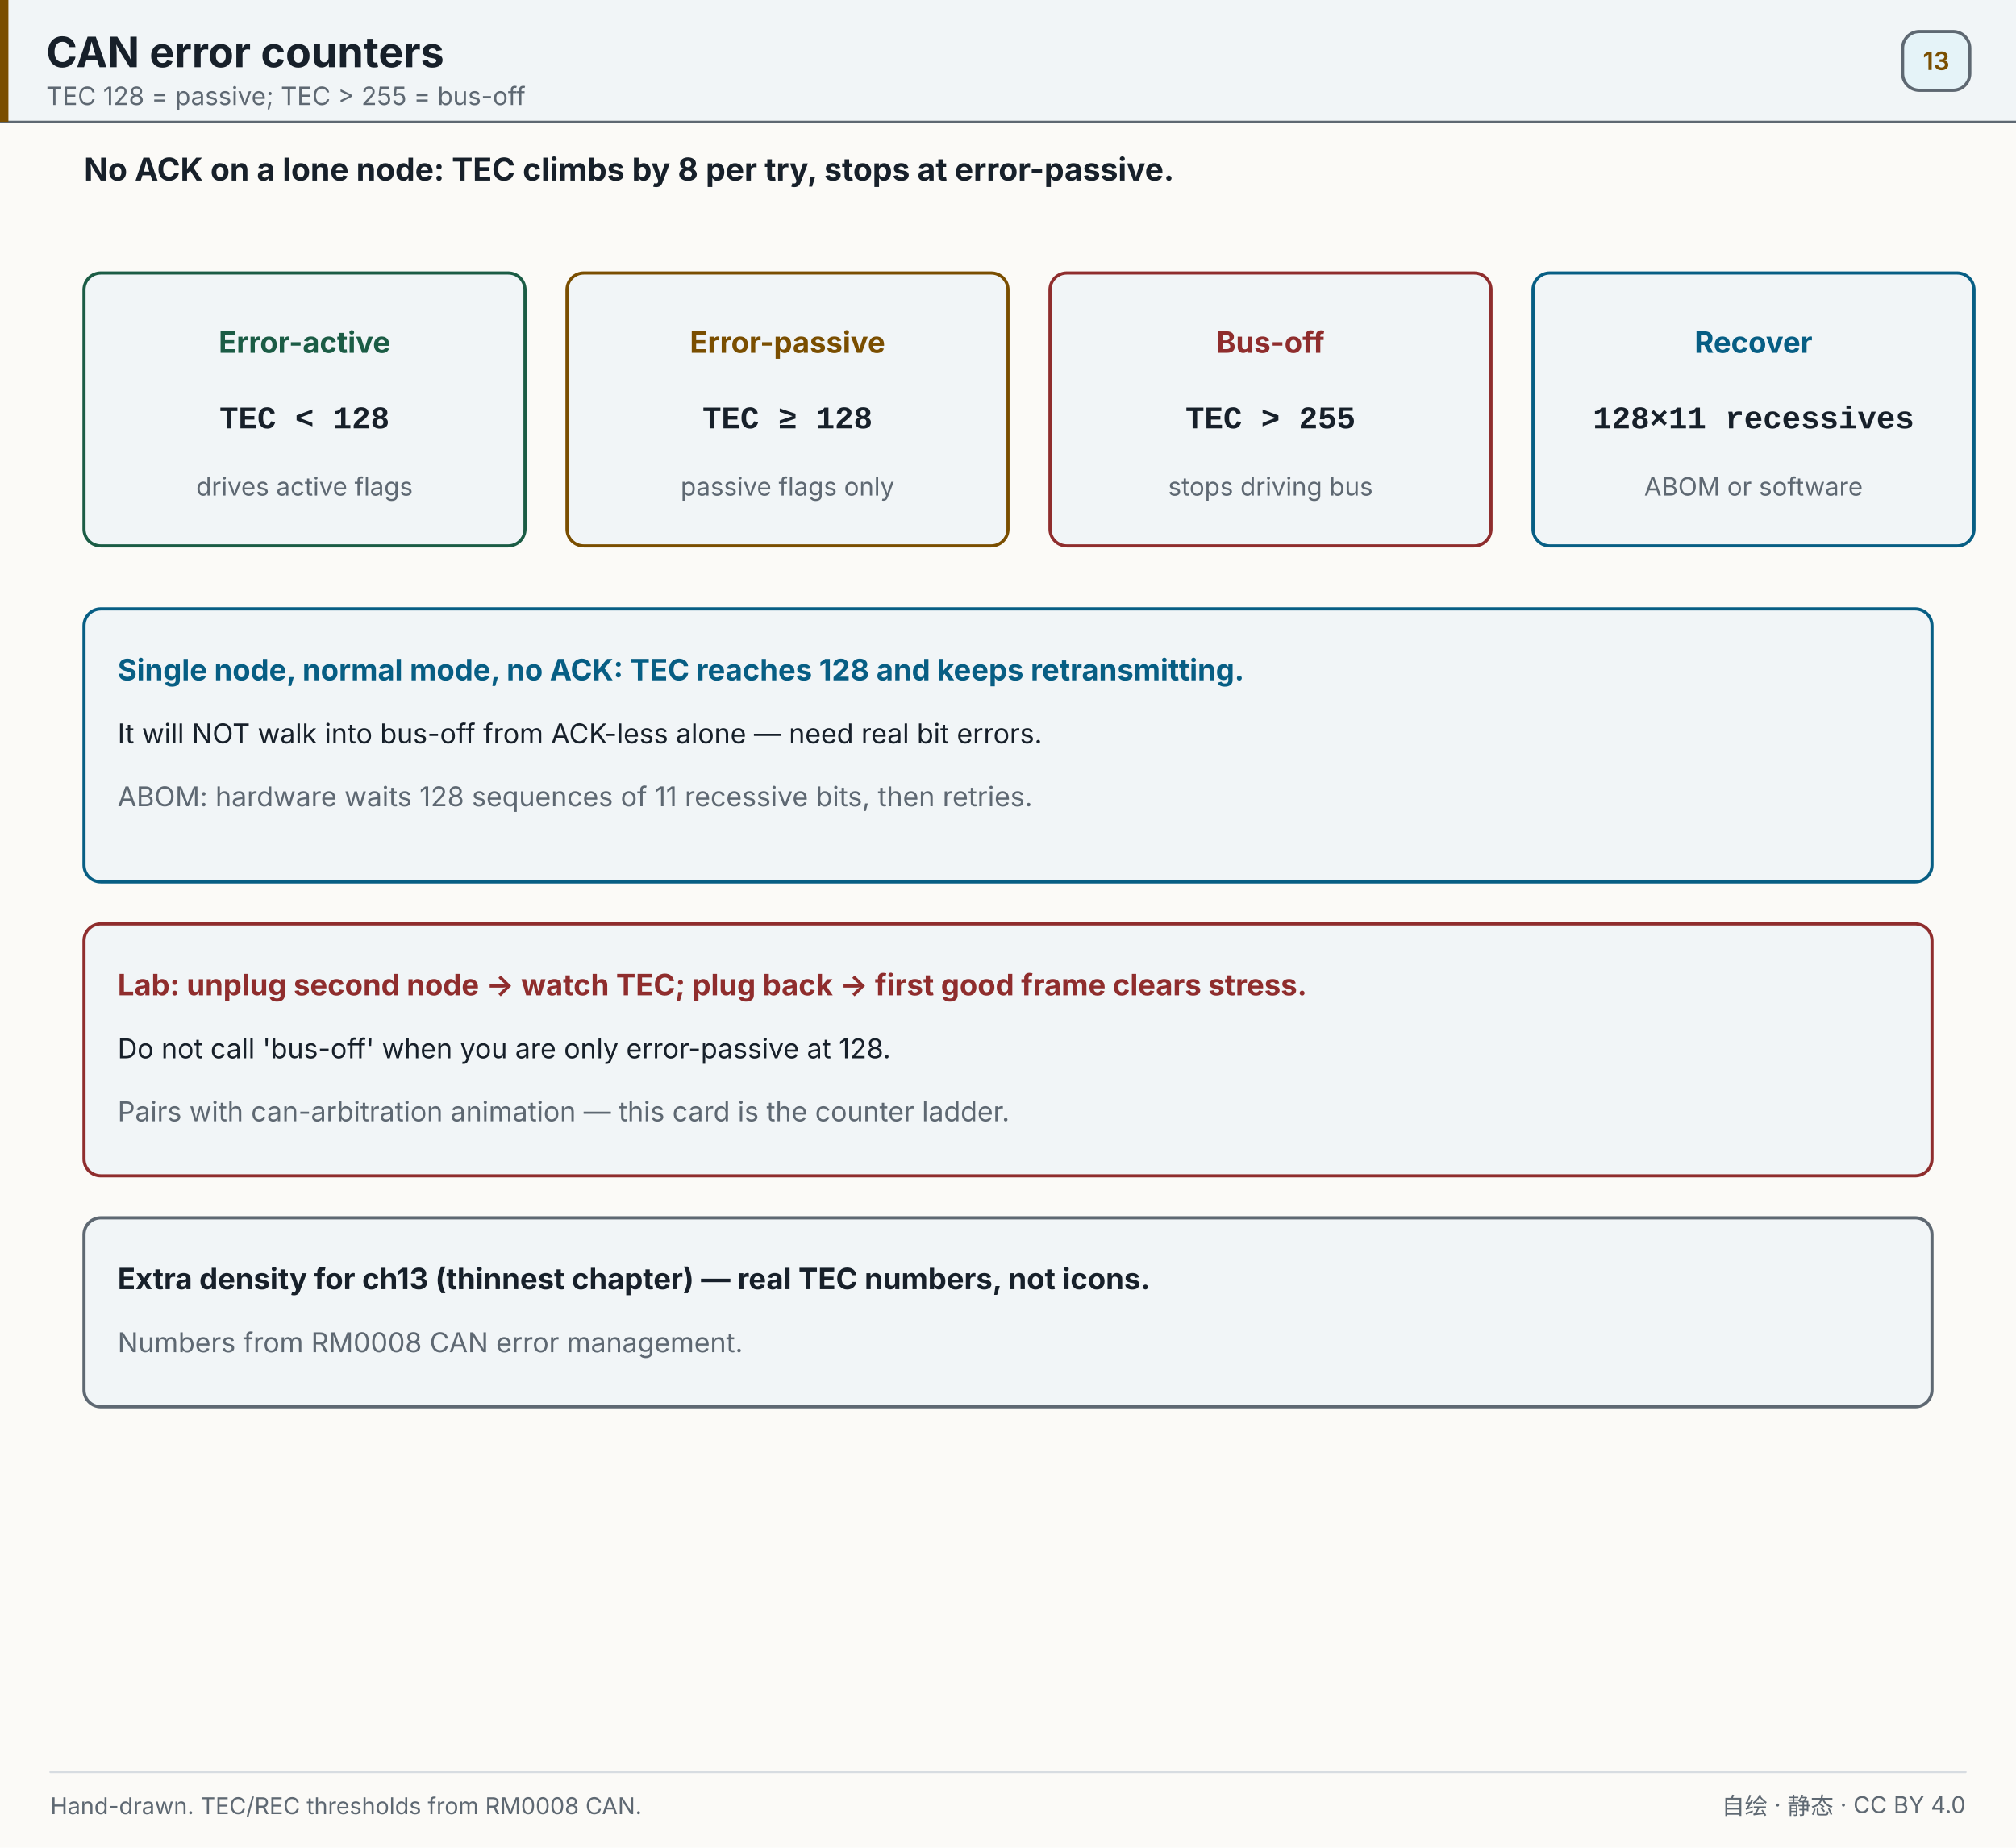
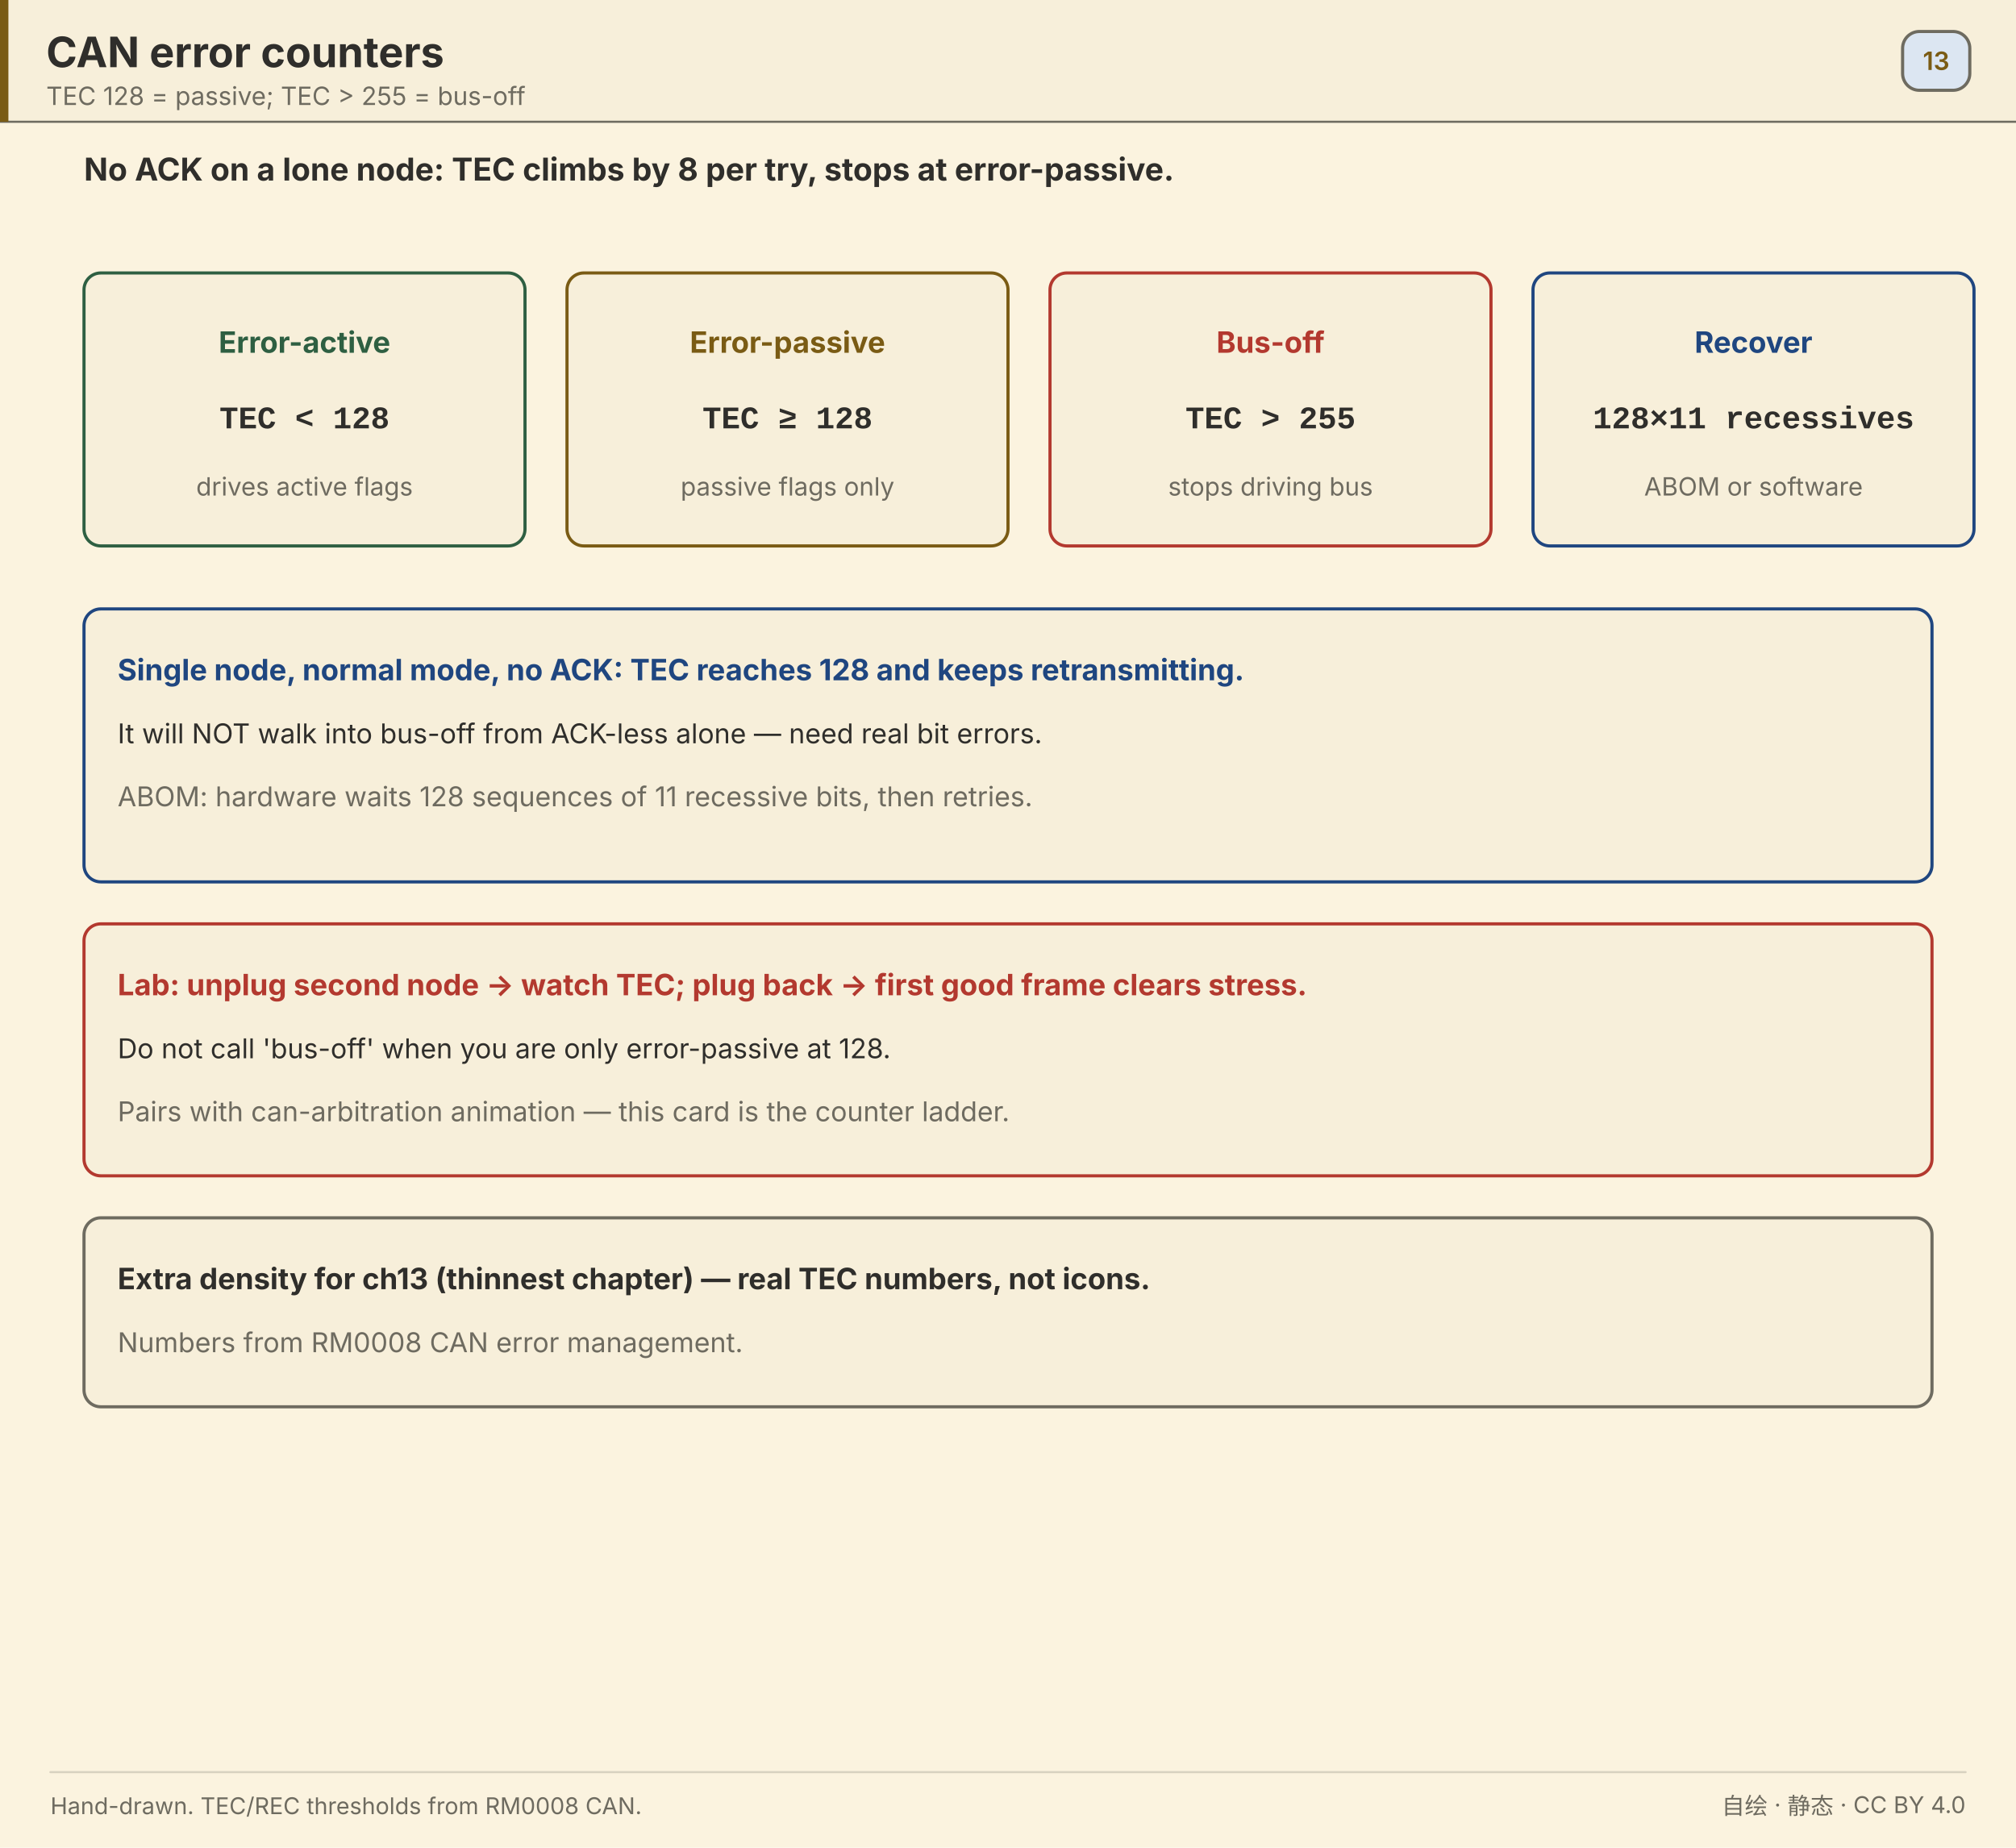
<svg xmlns="http://www.w3.org/2000/svg" width="960" height="880" viewBox="0 0 960 880" role="img" aria-label="CAN error counters">
-   <rect x="0" y="0" width="960" height="880" fill="#fbfaf7" />
-   <rect x="0" y="0" width="960" height="58" fill="#f1f5f7" opacity="1" />
-   <line x1="0" y1="58" x2="960" y2="58" stroke="#5e6872" stroke-width="1" stroke-linecap="round" opacity="1" />
-   <rect x="0" y="0" width="4" height="58" fill="#7a4e00" opacity="1" />
-   <text x="22" y="32" font-size="20" fill="#17202a" text-anchor="start" opacity="1" font-family="'PingFang SC','Hiragino Sans GB','Microsoft YaHei',system-ui,-apple-system,'Segoe UI',sans-serif" font-weight="700">CAN error counters</text>
-   <text x="22" y="50" font-size="12" fill="#5e6872" text-anchor="start" opacity="1" font-family="'PingFang SC','Hiragino Sans GB','Microsoft YaHei',system-ui,-apple-system,'Segoe UI',sans-serif">TEC 128 = passive; TEC &gt; 255 = bus-off</text>
-   <rect x="906" y="15" width="32" height="28" fill="#e5f3f8" opacity="1" rx="8" stroke="#5e6872" stroke-width="1.5" />
-   <text x="922" y="33.32" font-size="12" fill="#7a4e00" text-anchor="middle" opacity="1" font-family="'PingFang SC','Hiragino Sans GB','Microsoft YaHei',system-ui,-apple-system,'Segoe UI',sans-serif" font-weight="600">13</text>
-   <text x="40" y="86" font-size="15" fill="#17202a" text-anchor="start" opacity="1" font-family="'PingFang SC','Hiragino Sans GB','Microsoft YaHei',system-ui,-apple-system,'Segoe UI',sans-serif" font-weight="700">No ACK on a lone node: TEC climbs by 8 per try, stops at error-passive.</text>
-   <rect x="40" y="130" width="210" height="130" fill="#f1f5f7" opacity="1" rx="8" stroke="#1b5c45" stroke-width="1.5" />
-   <text x="145" y="168" font-size="14" fill="#1b5c45" text-anchor="middle" opacity="1" font-family="'PingFang SC','Hiragino Sans GB','Microsoft YaHei',system-ui,-apple-system,'Segoe UI',sans-serif" font-weight="700">Error-active</text>
-   <text x="145" y="204" font-size="15" fill="#17202a" text-anchor="middle" opacity="1" font-family="ui-monospace,SFMono-Regular,'JetBrains Mono',Consolas,'Courier New',monospace" font-weight="700">TEC &lt; 128</text>
-   <text x="145" y="236" font-size="12" fill="#5e6872" text-anchor="middle" opacity="1" font-family="'PingFang SC','Hiragino Sans GB','Microsoft YaHei',system-ui,-apple-system,'Segoe UI',sans-serif">drives active flags</text>
-   <rect x="270" y="130" width="210" height="130" fill="#f1f5f7" opacity="1" rx="8" stroke="#7a4e00" stroke-width="1.5" />
-   <text x="375" y="168" font-size="14" fill="#7a4e00" text-anchor="middle" opacity="1" font-family="'PingFang SC','Hiragino Sans GB','Microsoft YaHei',system-ui,-apple-system,'Segoe UI',sans-serif" font-weight="700">Error-passive</text>
-   <text x="375" y="204" font-size="15" fill="#17202a" text-anchor="middle" opacity="1" font-family="ui-monospace,SFMono-Regular,'JetBrains Mono',Consolas,'Courier New',monospace" font-weight="700">TEC ≥ 128</text>
-   <text x="375" y="236" font-size="12" fill="#5e6872" text-anchor="middle" opacity="1" font-family="'PingFang SC','Hiragino Sans GB','Microsoft YaHei',system-ui,-apple-system,'Segoe UI',sans-serif">passive flags only</text>
-   <rect x="500" y="130" width="210" height="130" fill="#f1f5f7" opacity="1" rx="8" stroke="#8f2d2d" stroke-width="1.5" />
-   <text x="605" y="168" font-size="14" fill="#8f2d2d" text-anchor="middle" opacity="1" font-family="'PingFang SC','Hiragino Sans GB','Microsoft YaHei',system-ui,-apple-system,'Segoe UI',sans-serif" font-weight="700">Bus-off</text>
-   <text x="605" y="204" font-size="15" fill="#17202a" text-anchor="middle" opacity="1" font-family="ui-monospace,SFMono-Regular,'JetBrains Mono',Consolas,'Courier New',monospace" font-weight="700">TEC &gt; 255</text>
-   <text x="605" y="236" font-size="12" fill="#5e6872" text-anchor="middle" opacity="1" font-family="'PingFang SC','Hiragino Sans GB','Microsoft YaHei',system-ui,-apple-system,'Segoe UI',sans-serif">stops driving bus</text>
-   <rect x="730" y="130" width="210" height="130" fill="#f1f5f7" opacity="1" rx="8" stroke="#075e84" stroke-width="1.5" />
-   <text x="835" y="168" font-size="14" fill="#075e84" text-anchor="middle" opacity="1" font-family="'PingFang SC','Hiragino Sans GB','Microsoft YaHei',system-ui,-apple-system,'Segoe UI',sans-serif" font-weight="700">Recover</text>
-   <text x="835" y="204" font-size="15" fill="#17202a" text-anchor="middle" opacity="1" font-family="ui-monospace,SFMono-Regular,'JetBrains Mono',Consolas,'Courier New',monospace" font-weight="700">128×11 recessives</text>
-   <text x="835" y="236" font-size="12" fill="#5e6872" text-anchor="middle" opacity="1" font-family="'PingFang SC','Hiragino Sans GB','Microsoft YaHei',system-ui,-apple-system,'Segoe UI',sans-serif">ABOM or software</text>
-   <rect x="40" y="290" width="880" height="130" fill="#f1f5f7" opacity="1" rx="8" stroke="#075e84" stroke-width="1.5" />
-   <text x="56" y="324" font-size="14" fill="#075e84" text-anchor="start" opacity="1" font-family="'PingFang SC','Hiragino Sans GB','Microsoft YaHei',system-ui,-apple-system,'Segoe UI',sans-serif" font-weight="700">Single node, normal mode, no ACK: TEC reaches 128 and keeps retransmitting.</text>
-   <text x="56" y="354" font-size="13" fill="#17202a" text-anchor="start" opacity="1" font-family="'PingFang SC','Hiragino Sans GB','Microsoft YaHei',system-ui,-apple-system,'Segoe UI',sans-serif">It will NOT walk into bus-off from ACK-less alone — need real bit errors.</text>
-   <text x="56" y="384" font-size="13" fill="#5e6872" text-anchor="start" opacity="1" font-family="'PingFang SC','Hiragino Sans GB','Microsoft YaHei',system-ui,-apple-system,'Segoe UI',sans-serif">ABOM: hardware waits 128 sequences of 11 recessive bits, then retries.</text>
-   <rect x="40" y="440" width="880" height="120" fill="#f1f5f7" opacity="1" rx="8" stroke="#8f2d2d" stroke-width="1.5" />
-   <text x="56" y="474" font-size="14" fill="#8f2d2d" text-anchor="start" opacity="1" font-family="'PingFang SC','Hiragino Sans GB','Microsoft YaHei',system-ui,-apple-system,'Segoe UI',sans-serif" font-weight="700">Lab: unplug second node → watch TEC; plug back → first good frame clears stress.</text>
-   <text x="56" y="504" font-size="13" fill="#17202a" text-anchor="start" opacity="1" font-family="'PingFang SC','Hiragino Sans GB','Microsoft YaHei',system-ui,-apple-system,'Segoe UI',sans-serif">Do not call 'bus-off' when you are only error-passive at 128.</text>
-   <text x="56" y="534" font-size="13" fill="#5e6872" text-anchor="start" opacity="1" font-family="'PingFang SC','Hiragino Sans GB','Microsoft YaHei',system-ui,-apple-system,'Segoe UI',sans-serif">Pairs with can-arbitration animation — this card is the counter ladder.</text>
-   <rect x="40" y="580" width="880" height="90" fill="#f1f5f7" opacity="1" rx="8" stroke="#5e6872" stroke-width="1.5" />
-   <text x="56" y="614" font-size="14" fill="#17202a" text-anchor="start" opacity="1" font-family="'PingFang SC','Hiragino Sans GB','Microsoft YaHei',system-ui,-apple-system,'Segoe UI',sans-serif" font-weight="700">Extra density for ch13 (thinnest chapter) — real TEC numbers, not icons.</text>
-   <text x="56" y="644" font-size="13" fill="#5e6872" text-anchor="start" opacity="1" font-family="'PingFang SC','Hiragino Sans GB','Microsoft YaHei',system-ui,-apple-system,'Segoe UI',sans-serif">Numbers from RM0008 CAN error management.</text>
-   <line x1="24" y1="844" x2="936" y2="844" stroke="#d7dce1" stroke-width="1" stroke-linecap="round" opacity="1" />
-   <text x="24" y="864" font-size="11" fill="#5e6872" text-anchor="start" opacity="1" font-family="'PingFang SC','Hiragino Sans GB','Microsoft YaHei',system-ui,-apple-system,'Segoe UI',sans-serif">Hand-drawn. TEC/REC thresholds from RM0008 CAN.</text>
-   <text x="936" y="864" font-size="11" fill="#5e6872" text-anchor="end" opacity="1" font-family="'PingFang SC','Hiragino Sans GB','Microsoft YaHei',system-ui,-apple-system,'Segoe UI',sans-serif">自绘 · 静态 · CC BY 4.0</text>
+   <rect x="0" y="0" width="960" height="880" fill="#FBF3DF" />
+   <rect x="0" y="0" width="960" height="58" fill="#F7EFDA" opacity="1" />
+   <line x1="0" y1="58" x2="960" y2="58" stroke="#6E6B60" stroke-width="1" stroke-linecap="round" opacity="1" />
+   <rect x="0" y="0" width="4" height="58" fill="#7A5B14" opacity="1" />
+   <text x="22" y="32" font-size="20" fill="#2F2E2B" text-anchor="start" opacity="1" font-family="'PingFang SC','Hiragino Sans GB','Microsoft YaHei',system-ui,-apple-system,'Segoe UI',sans-serif" font-weight="700">CAN error counters</text>
+   <text x="22" y="50" font-size="12" fill="#6E6B60" text-anchor="start" opacity="1" font-family="'PingFang SC','Hiragino Sans GB','Microsoft YaHei',system-ui,-apple-system,'Segoe UI',sans-serif">TEC 128 = passive; TEC &gt; 255 = bus-off</text>
+   <rect x="906" y="15" width="32" height="28" fill="#DCE6F2" opacity="1" rx="8" stroke="#6E6B60" stroke-width="1.5" />
+   <text x="922" y="33.32" font-size="12" fill="#7A5B14" text-anchor="middle" opacity="1" font-family="'PingFang SC','Hiragino Sans GB','Microsoft YaHei',system-ui,-apple-system,'Segoe UI',sans-serif" font-weight="600">13</text>
+   <text x="40" y="86" font-size="15" fill="#2F2E2B" text-anchor="start" opacity="1" font-family="'PingFang SC','Hiragino Sans GB','Microsoft YaHei',system-ui,-apple-system,'Segoe UI',sans-serif" font-weight="700">No ACK on a lone node: TEC climbs by 8 per try, stops at error-passive.</text>
+   <rect x="40" y="130" width="210" height="130" fill="#F7EFDA" opacity="1" rx="8" stroke="#2E5F42" stroke-width="1.5" />
+   <text x="145" y="168" font-size="14" fill="#2E5F42" text-anchor="middle" opacity="1" font-family="'PingFang SC','Hiragino Sans GB','Microsoft YaHei',system-ui,-apple-system,'Segoe UI',sans-serif" font-weight="700">Error-active</text>
+   <text x="145" y="204" font-size="15" fill="#2F2E2B" text-anchor="middle" opacity="1" font-family="ui-monospace,SFMono-Regular,'JetBrains Mono',Consolas,'Courier New',monospace" font-weight="700">TEC &lt; 128</text>
+   <text x="145" y="236" font-size="12" fill="#6E6B60" text-anchor="middle" opacity="1" font-family="'PingFang SC','Hiragino Sans GB','Microsoft YaHei',system-ui,-apple-system,'Segoe UI',sans-serif">drives active flags</text>
+   <rect x="270" y="130" width="210" height="130" fill="#F7EFDA" opacity="1" rx="8" stroke="#7A5B14" stroke-width="1.5" />
+   <text x="375" y="168" font-size="14" fill="#7A5B14" text-anchor="middle" opacity="1" font-family="'PingFang SC','Hiragino Sans GB','Microsoft YaHei',system-ui,-apple-system,'Segoe UI',sans-serif" font-weight="700">Error-passive</text>
+   <text x="375" y="204" font-size="15" fill="#2F2E2B" text-anchor="middle" opacity="1" font-family="ui-monospace,SFMono-Regular,'JetBrains Mono',Consolas,'Courier New',monospace" font-weight="700">TEC ≥ 128</text>
+   <text x="375" y="236" font-size="12" fill="#6E6B60" text-anchor="middle" opacity="1" font-family="'PingFang SC','Hiragino Sans GB','Microsoft YaHei',system-ui,-apple-system,'Segoe UI',sans-serif">passive flags only</text>
+   <rect x="500" y="130" width="210" height="130" fill="#F7EFDA" opacity="1" rx="8" stroke="#B3392F" stroke-width="1.5" />
+   <text x="605" y="168" font-size="14" fill="#B3392F" text-anchor="middle" opacity="1" font-family="'PingFang SC','Hiragino Sans GB','Microsoft YaHei',system-ui,-apple-system,'Segoe UI',sans-serif" font-weight="700">Bus-off</text>
+   <text x="605" y="204" font-size="15" fill="#2F2E2B" text-anchor="middle" opacity="1" font-family="ui-monospace,SFMono-Regular,'JetBrains Mono',Consolas,'Courier New',monospace" font-weight="700">TEC &gt; 255</text>
+   <text x="605" y="236" font-size="12" fill="#6E6B60" text-anchor="middle" opacity="1" font-family="'PingFang SC','Hiragino Sans GB','Microsoft YaHei',system-ui,-apple-system,'Segoe UI',sans-serif">stops driving bus</text>
+   <rect x="730" y="130" width="210" height="130" fill="#F7EFDA" opacity="1" rx="8" stroke="#1F4680" stroke-width="1.5" />
+   <text x="835" y="168" font-size="14" fill="#1F4680" text-anchor="middle" opacity="1" font-family="'PingFang SC','Hiragino Sans GB','Microsoft YaHei',system-ui,-apple-system,'Segoe UI',sans-serif" font-weight="700">Recover</text>
+   <text x="835" y="204" font-size="15" fill="#2F2E2B" text-anchor="middle" opacity="1" font-family="ui-monospace,SFMono-Regular,'JetBrains Mono',Consolas,'Courier New',monospace" font-weight="700">128×11 recessives</text>
+   <text x="835" y="236" font-size="12" fill="#6E6B60" text-anchor="middle" opacity="1" font-family="'PingFang SC','Hiragino Sans GB','Microsoft YaHei',system-ui,-apple-system,'Segoe UI',sans-serif">ABOM or software</text>
+   <rect x="40" y="290" width="880" height="130" fill="#F7EFDA" opacity="1" rx="8" stroke="#1F4680" stroke-width="1.5" />
+   <text x="56" y="324" font-size="14" fill="#1F4680" text-anchor="start" opacity="1" font-family="'PingFang SC','Hiragino Sans GB','Microsoft YaHei',system-ui,-apple-system,'Segoe UI',sans-serif" font-weight="700">Single node, normal mode, no ACK: TEC reaches 128 and keeps retransmitting.</text>
+   <text x="56" y="354" font-size="13" fill="#2F2E2B" text-anchor="start" opacity="1" font-family="'PingFang SC','Hiragino Sans GB','Microsoft YaHei',system-ui,-apple-system,'Segoe UI',sans-serif">It will NOT walk into bus-off from ACK-less alone — need real bit errors.</text>
+   <text x="56" y="384" font-size="13" fill="#6E6B60" text-anchor="start" opacity="1" font-family="'PingFang SC','Hiragino Sans GB','Microsoft YaHei',system-ui,-apple-system,'Segoe UI',sans-serif">ABOM: hardware waits 128 sequences of 11 recessive bits, then retries.</text>
+   <rect x="40" y="440" width="880" height="120" fill="#F7EFDA" opacity="1" rx="8" stroke="#B3392F" stroke-width="1.5" />
+   <text x="56" y="474" font-size="14" fill="#B3392F" text-anchor="start" opacity="1" font-family="'PingFang SC','Hiragino Sans GB','Microsoft YaHei',system-ui,-apple-system,'Segoe UI',sans-serif" font-weight="700">Lab: unplug second node → watch TEC; plug back → first good frame clears stress.</text>
+   <text x="56" y="504" font-size="13" fill="#2F2E2B" text-anchor="start" opacity="1" font-family="'PingFang SC','Hiragino Sans GB','Microsoft YaHei',system-ui,-apple-system,'Segoe UI',sans-serif">Do not call 'bus-off' when you are only error-passive at 128.</text>
+   <text x="56" y="534" font-size="13" fill="#6E6B60" text-anchor="start" opacity="1" font-family="'PingFang SC','Hiragino Sans GB','Microsoft YaHei',system-ui,-apple-system,'Segoe UI',sans-serif">Pairs with can-arbitration animation — this card is the counter ladder.</text>
+   <rect x="40" y="580" width="880" height="90" fill="#F7EFDA" opacity="1" rx="8" stroke="#6E6B60" stroke-width="1.5" />
+   <text x="56" y="614" font-size="14" fill="#2F2E2B" text-anchor="start" opacity="1" font-family="'PingFang SC','Hiragino Sans GB','Microsoft YaHei',system-ui,-apple-system,'Segoe UI',sans-serif" font-weight="700">Extra density for ch13 (thinnest chapter) — real TEC numbers, not icons.</text>
+   <text x="56" y="644" font-size="13" fill="#6E6B60" text-anchor="start" opacity="1" font-family="'PingFang SC','Hiragino Sans GB','Microsoft YaHei',system-ui,-apple-system,'Segoe UI',sans-serif">Numbers from RM0008 CAN error management.</text>
+   <line x1="24" y1="844" x2="936" y2="844" stroke="#D8D2C0" stroke-width="1" stroke-linecap="round" opacity="1" />
+   <text x="24" y="864" font-size="11" fill="#6E6B60" text-anchor="start" opacity="1" font-family="'PingFang SC','Hiragino Sans GB','Microsoft YaHei',system-ui,-apple-system,'Segoe UI',sans-serif">Hand-drawn. TEC/REC thresholds from RM0008 CAN.</text>
+   <text x="936" y="864" font-size="11" fill="#6E6B60" text-anchor="end" opacity="1" font-family="'PingFang SC','Hiragino Sans GB','Microsoft YaHei',system-ui,-apple-system,'Segoe UI',sans-serif">自绘 · 静态 · CC BY 4.0</text>
</svg>
